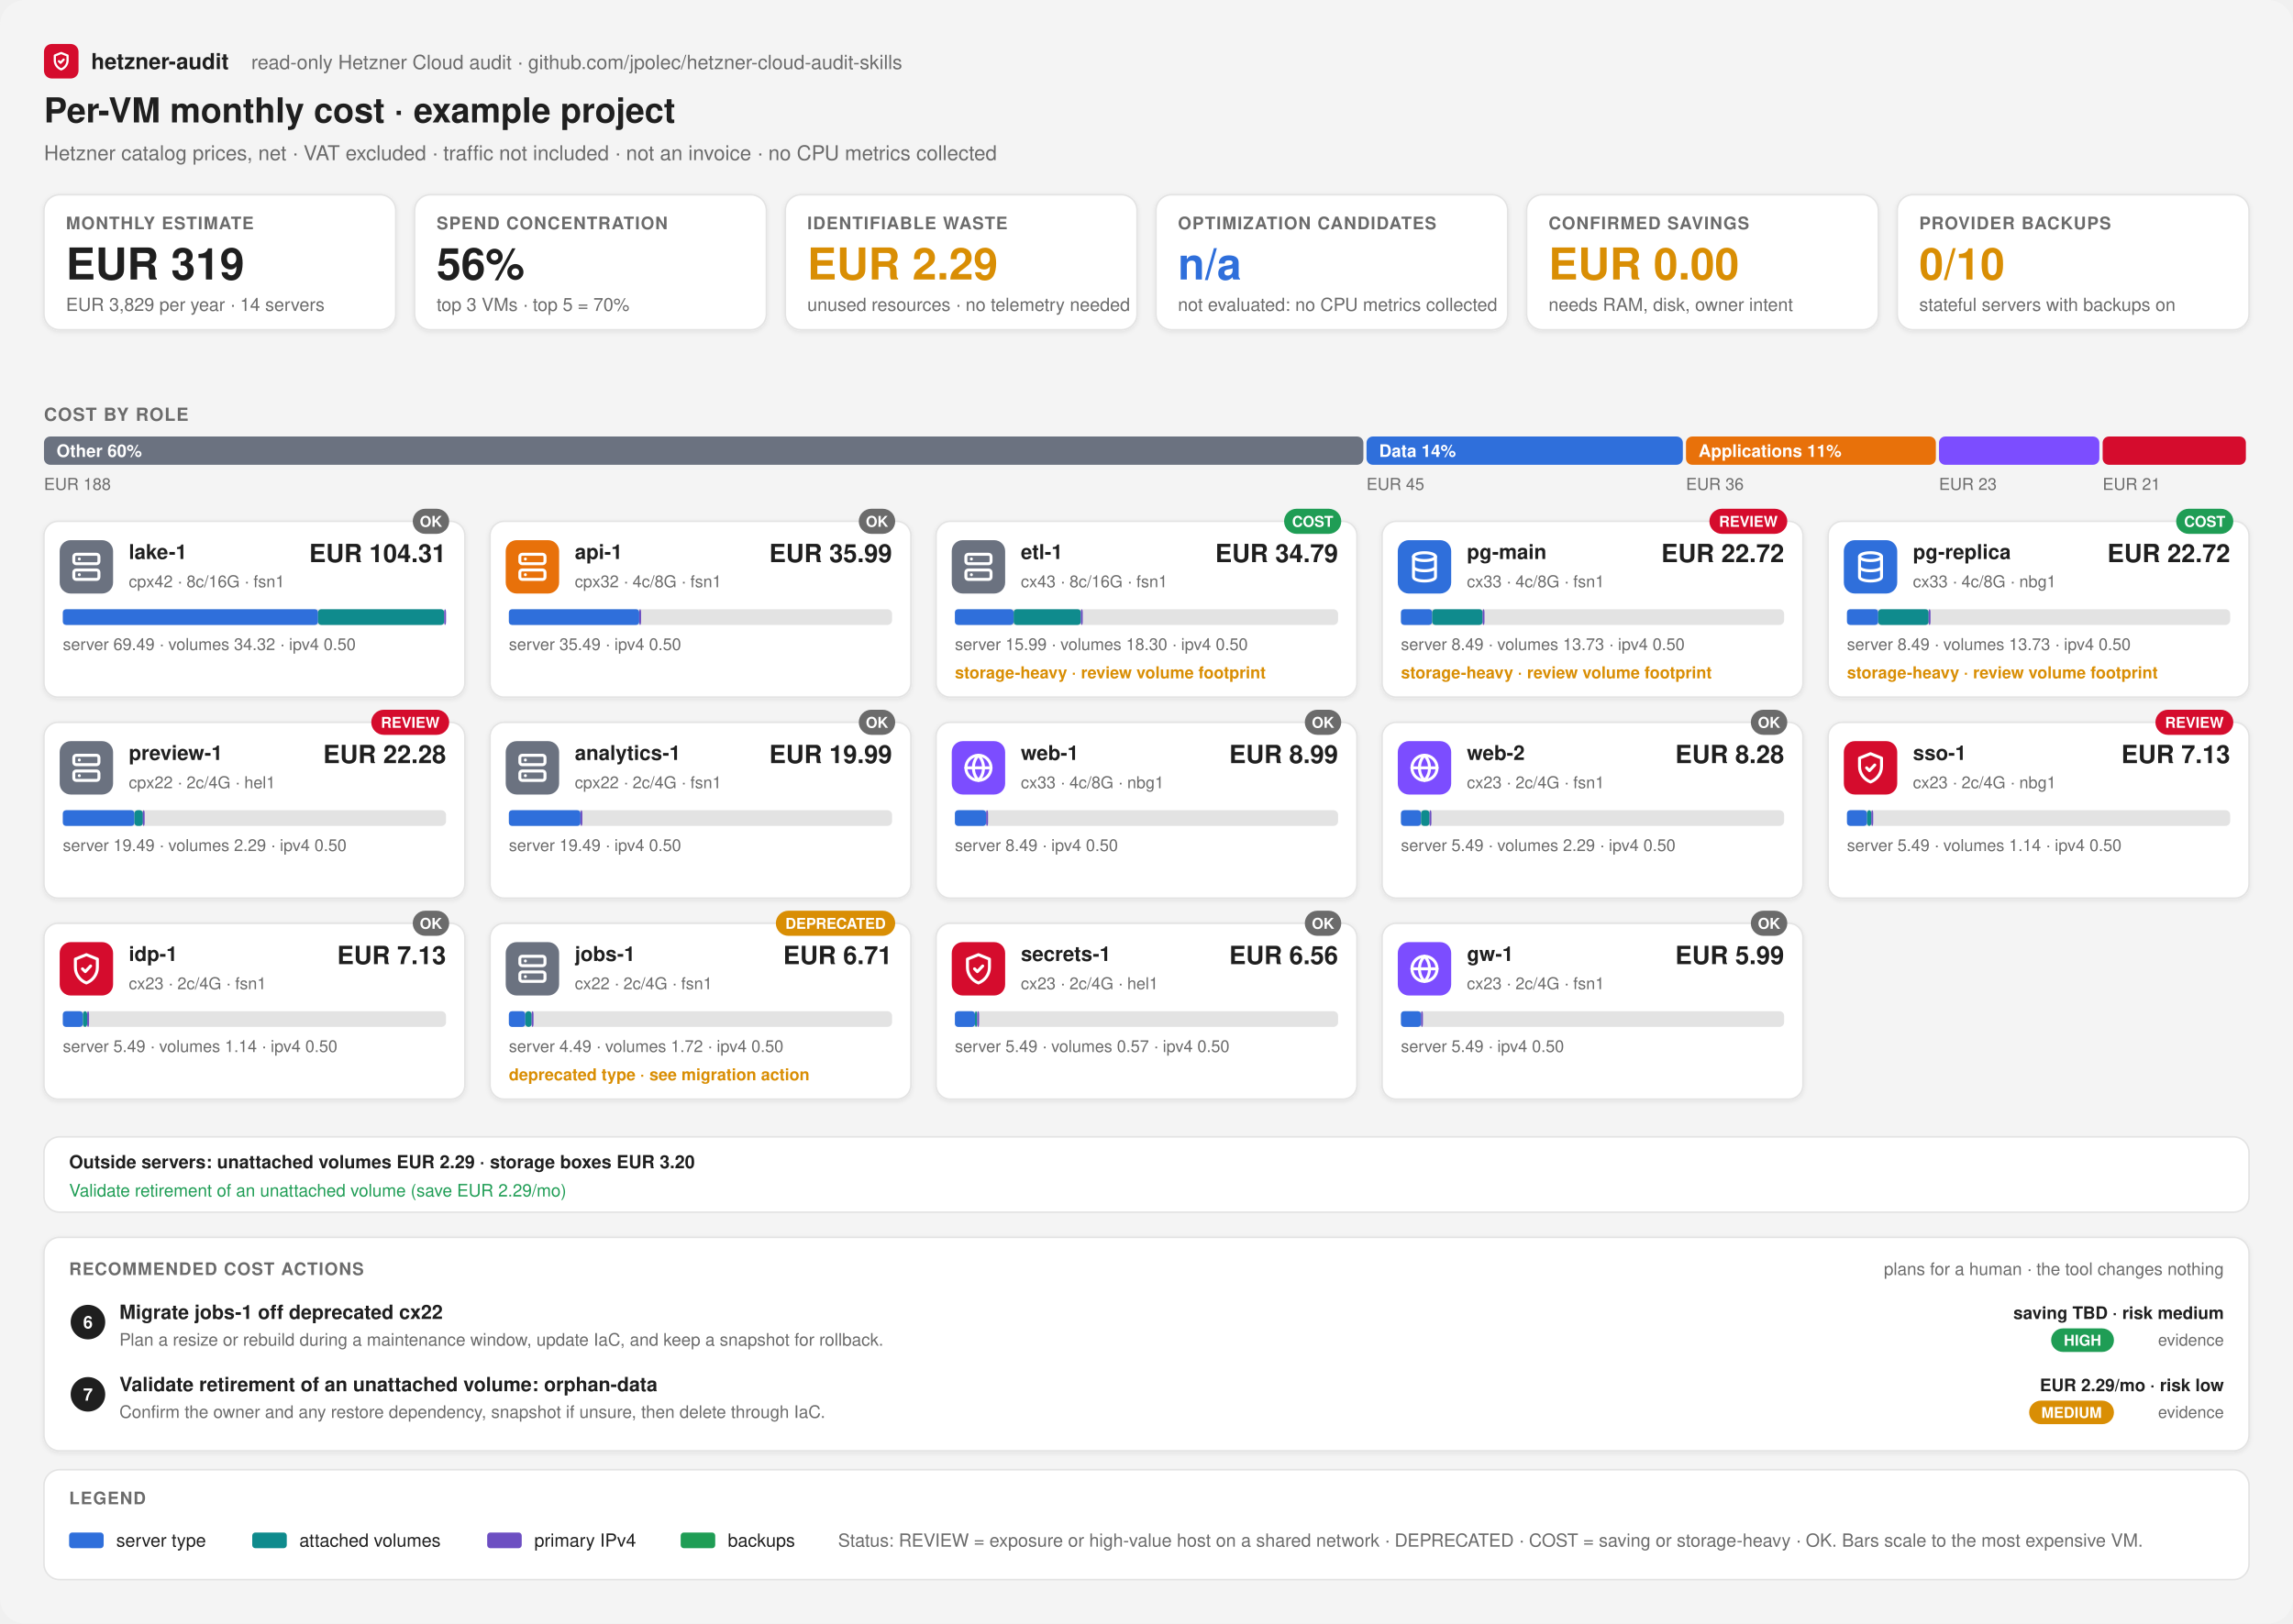
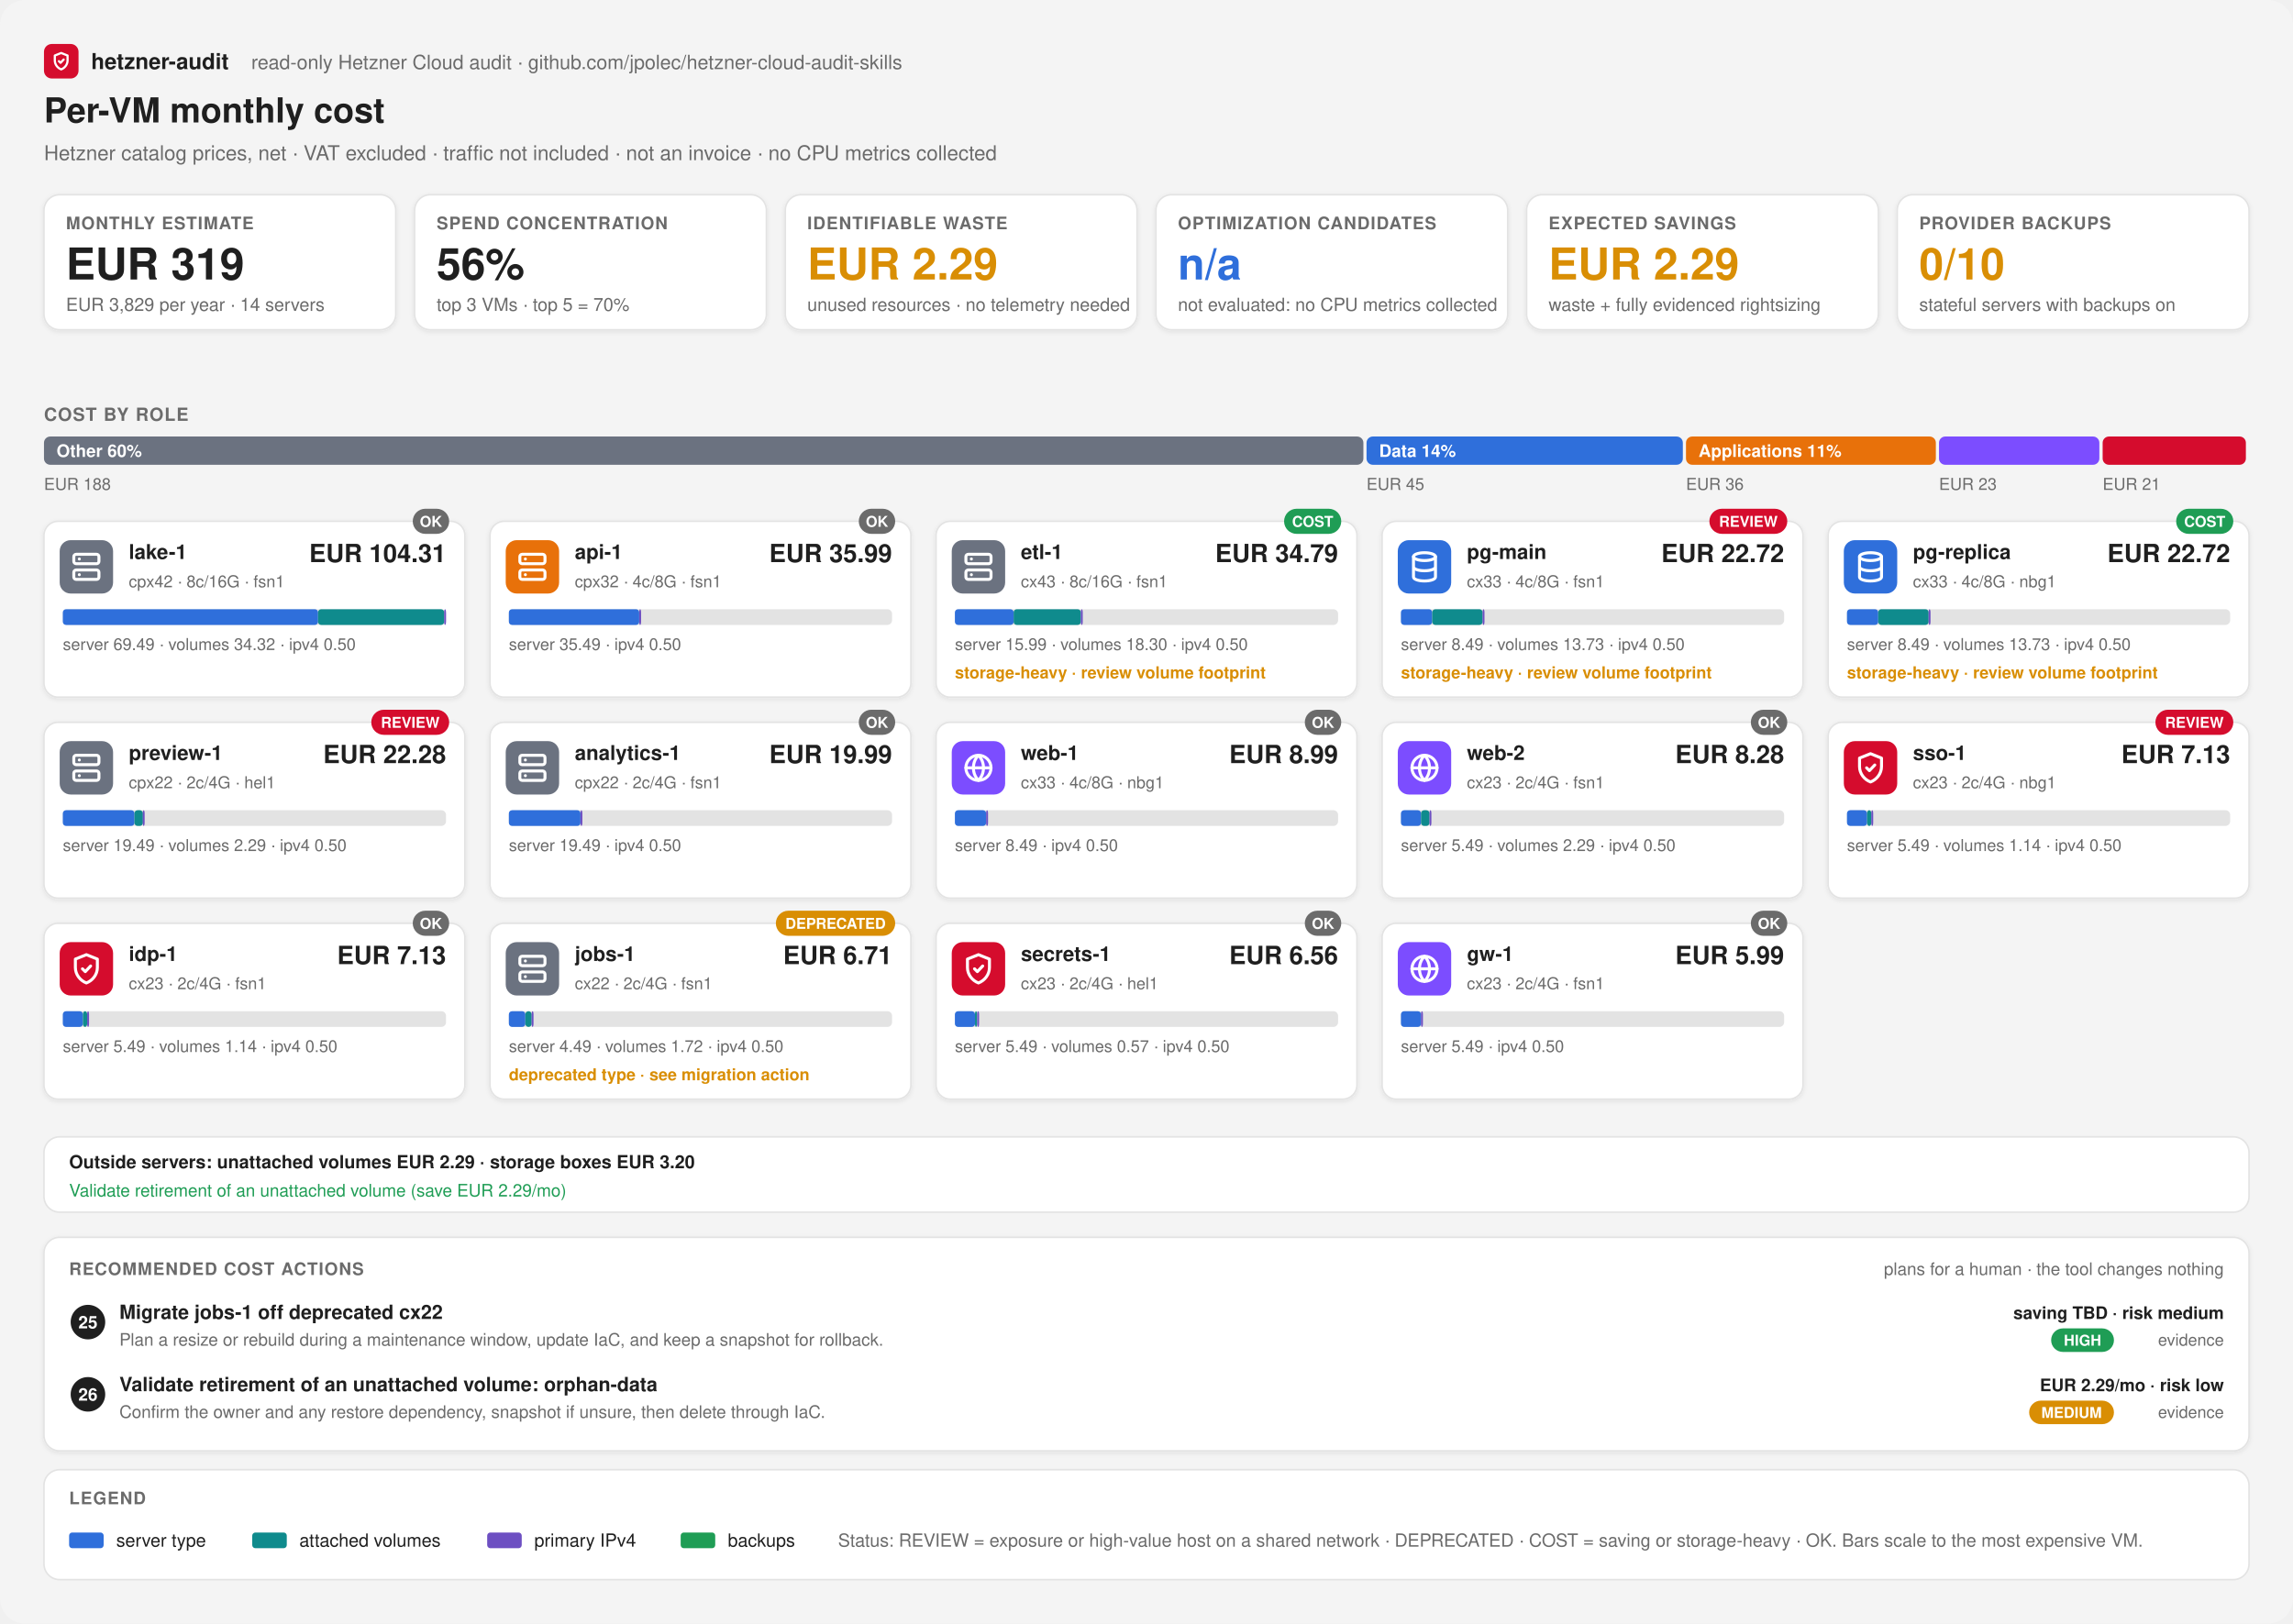
<svg xmlns="http://www.w3.org/2000/svg" width="1460" height="1034" viewBox="0 0 1460 1034" font-family="ui-sans-serif, -apple-system, Segoe UI, Helvetica, Arial, sans-serif">
  <rect width="100%" height="100%" rx="16" fill="#f4f4f4" />
  <defs>
    <marker id="arrow" viewBox="0 0 10 10" refX="9" refY="5" markerWidth="7" markerHeight="7" orient="auto-start-reverse">
      <path d="M 0 0 L 10 5 L 0 10 z" fill="context-stroke" />
    </marker>
    <filter id="shadow" x="-5%" y="-10%" width="110%" height="130%">
      <feDropShadow dx="0" dy="1" stdDeviation="1.5" flood-color="#000" flood-opacity="0.08" />
    </filter>
  </defs>
  <rect x="28" y="28" width="22" height="22" rx="5" fill="#d50c2d" />
  <g transform="translate(32 32) scale(0.58)" fill="none" stroke="#fff" stroke-width="2.4" stroke-linecap="round" stroke-linejoin="round">
    <path d="M12 3l7 2.8v5.4c0 4.4-3 8.3-7 9.8-4-1.5-7-5.4-7-9.8V5.8z" />
    <path d="M9.5 12l1.8 1.8 3.4-3.6" />
  </g>
  <text x="58" y="44" font-size="14" font-weight="800" fill="#1f1f1f">hetzner-audit</text>
  <text x="160" y="44" font-size="12.5" fill="#6b6b6b">read-only Hetzner Cloud audit · github.com/jpolec/hetzner-cloud-audit-skills</text>
-   <text x="28" y="78" font-size="22" font-weight="700" fill="#1f1f1f">Per-VM monthly cost · example project</text>
+   <text x="28" y="78" font-size="22" font-weight="700" fill="#1f1f1f">Per-VM monthly cost</text>
  <text x="28" y="102" font-size="13" fill="#6b6b6b">Hetzner catalog prices, net · VAT excluded · traffic not included · not an invoice · no CPU metrics collected</text>
  <rect x="28.0" y="124" width="224.0" height="86" rx="10" fill="#ffffff" stroke="#e3e3e3" filter="url(#shadow)" />
  <text x="42.0" y="146" font-size="11" font-weight="700" letter-spacing="0.6" fill="#6b6b6b">MONTHLY ESTIMATE</text>
  <text x="42.0" y="178" font-size="28" font-weight="800" fill="#1f1f1f">EUR 319</text>
  <text x="42.0" y="198" font-size="11.5" fill="#6b6b6b">EUR 3,829 per year · 14 servers</text>
  <rect x="264.0" y="124" width="224.0" height="86" rx="10" fill="#ffffff" stroke="#e3e3e3" filter="url(#shadow)" />
  <text x="278.0" y="146" font-size="11" font-weight="700" letter-spacing="0.6" fill="#6b6b6b">SPEND CONCENTRATION</text>
  <text x="278.0" y="178" font-size="28" font-weight="800" fill="#1f1f1f">56%</text>
  <text x="278.0" y="198" font-size="11.5" fill="#6b6b6b">top 3 VMs · top 5 = 70%</text>
  <rect x="500.0" y="124" width="224.0" height="86" rx="10" fill="#ffffff" stroke="#e3e3e3" filter="url(#shadow)" />
  <text x="514.0" y="146" font-size="11" font-weight="700" letter-spacing="0.6" fill="#6b6b6b">IDENTIFIABLE WASTE</text>
  <text x="514.0" y="178" font-size="28" font-weight="800" fill="#d98e04">EUR 2.29</text>
  <text x="514.0" y="198" font-size="11.5" fill="#6b6b6b">unused resources · no telemetry needed</text>
  <rect x="736.0" y="124" width="224.0" height="86" rx="10" fill="#ffffff" stroke="#e3e3e3" filter="url(#shadow)" />
  <text x="750.0" y="146" font-size="11" font-weight="700" letter-spacing="0.6" fill="#6b6b6b">OPTIMIZATION CANDIDATES</text>
  <text x="750.0" y="178" font-size="28" font-weight="800" fill="#2f6fdb">n/a</text>
  <text x="750.0" y="198" font-size="11.5" fill="#6b6b6b">not evaluated: no CPU metrics collected</text>
  <rect x="972.0" y="124" width="224.0" height="86" rx="10" fill="#ffffff" stroke="#e3e3e3" filter="url(#shadow)" />
-   <text x="986.0" y="146" font-size="11" font-weight="700" letter-spacing="0.6" fill="#6b6b6b">CONFIRMED SAVINGS</text>
-   <text x="986.0" y="178" font-size="28" font-weight="800" fill="#d98e04">EUR 0.00</text>
-   <text x="986.0" y="198" font-size="11.5" fill="#6b6b6b">needs RAM, disk, owner intent</text>
+   <text x="986.0" y="146" font-size="11" font-weight="700" letter-spacing="0.6" fill="#6b6b6b">EXPECTED SAVINGS</text>
+   <text x="986.0" y="178" font-size="28" font-weight="800" fill="#d98e04">EUR 2.29</text>
+   <text x="986.0" y="198" font-size="11.5" fill="#6b6b6b">waste + fully evidenced rightsizing</text>
  <rect x="1208.0" y="124" width="224.0" height="86" rx="10" fill="#ffffff" stroke="#e3e3e3" filter="url(#shadow)" />
  <text x="1222.0" y="146" font-size="11" font-weight="700" letter-spacing="0.6" fill="#6b6b6b">PROVIDER BACKUPS</text>
  <text x="1222.0" y="178" font-size="28" font-weight="800" fill="#d98e04">0/10</text>
  <text x="1222.0" y="198" font-size="11.5" fill="#6b6b6b">stateful servers with backups on</text>
  <text x="28" y="268" font-size="11.5" font-weight="700" letter-spacing="0.6" fill="#6b6b6b">COST BY ROLE</text>
  <rect x="28.0" y="278" width="840.1" height="18" rx="4" fill="#6b7280" />
  <text x="36.0" y="291" font-size="11" font-weight="700" fill="#fff">Other 60%</text>
  <text x="28.0" y="312" font-size="10.5" fill="#6b6b6b">EUR 188</text>
  <rect x="870.1" y="278" width="201.4" height="18" rx="4" fill="#2f6fdb" />
  <text x="878.1" y="291" font-size="11" font-weight="700" fill="#fff">Data 14%</text>
  <text x="870.1" y="312" font-size="10.5" fill="#6b6b6b">EUR 45</text>
  <rect x="1073.5" y="278" width="159.1" height="18" rx="4" fill="#e8710a" />
  <text x="1081.5" y="291" font-size="11" font-weight="700" fill="#fff">Applications 11%</text>
  <text x="1073.5" y="312" font-size="10.5" fill="#6b6b6b">EUR 36</text>
  <rect x="1234.6" y="278" width="102.1" height="18" rx="4" fill="#7c4dff" />
  <text x="1234.6" y="312" font-size="10.5" fill="#6b6b6b">EUR 23</text>
  <rect x="1338.8" y="278" width="91.2" height="18" rx="4" fill="#d50c2d" />
  <text x="1338.8" y="312" font-size="10.5" fill="#6b6b6b">EUR 21</text>
  <rect x="28" y="332" width="268" height="112" rx="9" fill="#ffffff" stroke="#e3e3e3" filter="url(#shadow)" />
  <rect x="38" y="344" width="34" height="34" rx="7" fill="#6b7280" />
  <g transform="translate(43 349) scale(1.000)" fill="none" stroke="#fff" stroke-width="1.9" stroke-linecap="round" stroke-linejoin="round">
    <rect x="4" y="4" width="16" height="6" rx="1.5" />
    <rect x="4" y="14" width="16" height="6" rx="1.5" />
    <path d="M7.5 7h.01M7.5 17h.01" />
  </g>
  <text x="82" y="356" font-size="13" font-weight="700" fill="#1f1f1f">lake-1</text>
  <text x="284" y="358" text-anchor="end" font-size="16" font-weight="800" fill="#1f1f1f">EUR 104.31</text>
  <text x="82" y="374" font-size="10.5" fill="#6b6b6b">cpx42 · 8c/16G · fsn1</text>
  <rect x="40.0" y="388" width="244" height="10" rx="3" fill="#e3e3e3" />
  <rect x="40.0" y="388" width="162.5" height="10" rx="2" fill="#2f6fdb" />
  <rect x="202.5" y="388" width="80.3" height="10" rx="2" fill="#0f8b8d" />
  <rect x="282.8" y="388" width="1.2" height="10" rx="2" fill="#6d4fc2" />
  <text x="40" y="414" font-size="10.5" fill="#6b6b6b">server 69.49 · volumes 34.32 · ipv4 0.50</text>
  <rect x="262.8" y="324" width="23.2" height="16" rx="8" fill="#6b6b6b" />
  <text x="274.4" y="335.5" text-anchor="middle" font-size="9.5" font-weight="800" fill="#fff">OK</text>
  <rect x="312" y="332" width="268" height="112" rx="9" fill="#ffffff" stroke="#e3e3e3" filter="url(#shadow)" />
  <rect x="322" y="344" width="34" height="34" rx="7" fill="#e8710a" />
  <g transform="translate(327 349) scale(1.000)" fill="none" stroke="#fff" stroke-width="1.9" stroke-linecap="round" stroke-linejoin="round">
    <rect x="4" y="4" width="16" height="6" rx="1.5" />
    <rect x="4" y="14" width="16" height="6" rx="1.5" />
    <path d="M7.5 7h.01M7.5 17h.01" />
  </g>
  <text x="366" y="356" font-size="13" font-weight="700" fill="#1f1f1f">api-1</text>
  <text x="568" y="358" text-anchor="end" font-size="16" font-weight="800" fill="#1f1f1f">EUR 35.99</text>
  <text x="366" y="374" font-size="10.5" fill="#6b6b6b">cpx32 · 4c/8G · fsn1</text>
  <rect x="324.0" y="388" width="244" height="10" rx="3" fill="#e3e3e3" />
  <rect x="324.0" y="388" width="83.0" height="10" rx="2" fill="#2f6fdb" />
  <rect x="407.0" y="388" width="1.2" height="10" rx="2" fill="#6d4fc2" />
  <text x="324" y="414" font-size="10.5" fill="#6b6b6b">server 35.49 · ipv4 0.50</text>
  <rect x="546.8" y="324" width="23.2" height="16" rx="8" fill="#6b6b6b" />
  <text x="558.4" y="335.5" text-anchor="middle" font-size="9.5" font-weight="800" fill="#fff">OK</text>
  <rect x="596" y="332" width="268" height="112" rx="9" fill="#ffffff" stroke="#e3e3e3" filter="url(#shadow)" />
  <rect x="606" y="344" width="34" height="34" rx="7" fill="#6b7280" />
  <g transform="translate(611 349) scale(1.000)" fill="none" stroke="#fff" stroke-width="1.9" stroke-linecap="round" stroke-linejoin="round">
    <rect x="4" y="4" width="16" height="6" rx="1.5" />
    <rect x="4" y="14" width="16" height="6" rx="1.5" />
    <path d="M7.5 7h.01M7.5 17h.01" />
  </g>
  <text x="650" y="356" font-size="13" font-weight="700" fill="#1f1f1f">etl-1</text>
  <text x="852" y="358" text-anchor="end" font-size="16" font-weight="800" fill="#1f1f1f">EUR 34.79</text>
  <text x="650" y="374" font-size="10.5" fill="#6b6b6b">cx43 · 8c/16G · fsn1</text>
  <rect x="608.0" y="388" width="244" height="10" rx="3" fill="#e3e3e3" />
  <rect x="608.0" y="388" width="37.4" height="10" rx="2" fill="#2f6fdb" />
  <rect x="645.4" y="388" width="42.8" height="10" rx="2" fill="#0f8b8d" />
  <rect x="688.2" y="388" width="1.2" height="10" rx="2" fill="#6d4fc2" />
  <text x="608" y="414" font-size="10.5" fill="#6b6b6b">server 15.99 · volumes 18.30 · ipv4 0.50</text>
  <rect x="817.6" y="324" width="36.4" height="16" rx="8" fill="#1f9d55" />
  <text x="835.8" y="335.5" text-anchor="middle" font-size="9.5" font-weight="800" fill="#fff">COST</text>
  <text x="608" y="432" font-size="10.5" font-weight="700" fill="#d98e04">storage-heavy · review volume footprint</text>
  <rect x="880" y="332" width="268" height="112" rx="9" fill="#ffffff" stroke="#e3e3e3" filter="url(#shadow)" />
  <rect x="890" y="344" width="34" height="34" rx="7" fill="#2f6fdb" />
  <g transform="translate(895 349) scale(1.000)" fill="none" stroke="#fff" stroke-width="1.9" stroke-linecap="round" stroke-linejoin="round">
    <ellipse cx="12" cy="5.5" rx="7" ry="2.5" />
    <path d="M5 5.5v13c0 1.4 3.1 2.5 7 2.5s7-1.1 7-2.5v-13M5 12c0 1.4 3.1 2.5 7 2.5s7-1.1 7-2.5" />
  </g>
  <text x="934" y="356" font-size="13" font-weight="700" fill="#1f1f1f">pg-main</text>
  <text x="1136" y="358" text-anchor="end" font-size="16" font-weight="800" fill="#1f1f1f">EUR 22.72</text>
  <text x="934" y="374" font-size="10.5" fill="#6b6b6b">cx33 · 4c/8G · fsn1</text>
  <rect x="892.0" y="388" width="244" height="10" rx="3" fill="#e3e3e3" />
  <rect x="892.0" y="388" width="19.9" height="10" rx="2" fill="#2f6fdb" />
  <rect x="911.9" y="388" width="32.1" height="10" rx="2" fill="#0f8b8d" />
  <rect x="944.0" y="388" width="1.2" height="10" rx="2" fill="#6d4fc2" />
  <text x="892" y="414" font-size="10.5" fill="#6b6b6b">server 8.49 · volumes 13.73 · ipv4 0.50</text>
  <rect x="1088.4" y="324" width="49.6" height="16" rx="8" fill="#d50c2d" />
  <text x="1113.2" y="335.5" text-anchor="middle" font-size="9.5" font-weight="800" fill="#fff">REVIEW</text>
  <text x="892" y="432" font-size="10.5" font-weight="700" fill="#d98e04">storage-heavy · review volume footprint</text>
  <rect x="1164" y="332" width="268" height="112" rx="9" fill="#ffffff" stroke="#e3e3e3" filter="url(#shadow)" />
  <rect x="1174" y="344" width="34" height="34" rx="7" fill="#2f6fdb" />
  <g transform="translate(1179 349) scale(1.000)" fill="none" stroke="#fff" stroke-width="1.9" stroke-linecap="round" stroke-linejoin="round">
    <ellipse cx="12" cy="5.5" rx="7" ry="2.5" />
    <path d="M5 5.5v13c0 1.4 3.1 2.5 7 2.5s7-1.1 7-2.5v-13M5 12c0 1.4 3.1 2.5 7 2.5s7-1.1 7-2.5" />
  </g>
  <text x="1218" y="356" font-size="13" font-weight="700" fill="#1f1f1f">pg-replica</text>
  <text x="1420" y="358" text-anchor="end" font-size="16" font-weight="800" fill="#1f1f1f">EUR 22.72</text>
  <text x="1218" y="374" font-size="10.5" fill="#6b6b6b">cx33 · 4c/8G · nbg1</text>
  <rect x="1176.0" y="388" width="244" height="10" rx="3" fill="#e3e3e3" />
  <rect x="1176.0" y="388" width="19.9" height="10" rx="2" fill="#2f6fdb" />
  <rect x="1195.9" y="388" width="32.1" height="10" rx="2" fill="#0f8b8d" />
  <rect x="1228.0" y="388" width="1.2" height="10" rx="2" fill="#6d4fc2" />
  <text x="1176" y="414" font-size="10.5" fill="#6b6b6b">server 8.49 · volumes 13.73 · ipv4 0.50</text>
  <rect x="1385.6" y="324" width="36.4" height="16" rx="8" fill="#1f9d55" />
  <text x="1403.8" y="335.5" text-anchor="middle" font-size="9.5" font-weight="800" fill="#fff">COST</text>
  <text x="1176" y="432" font-size="10.5" font-weight="700" fill="#d98e04">storage-heavy · review volume footprint</text>
  <rect x="28" y="460" width="268" height="112" rx="9" fill="#ffffff" stroke="#e3e3e3" filter="url(#shadow)" />
  <rect x="38" y="472" width="34" height="34" rx="7" fill="#6b7280" />
  <g transform="translate(43 477) scale(1.000)" fill="none" stroke="#fff" stroke-width="1.9" stroke-linecap="round" stroke-linejoin="round">
    <rect x="4" y="4" width="16" height="6" rx="1.5" />
    <rect x="4" y="14" width="16" height="6" rx="1.5" />
    <path d="M7.5 7h.01M7.5 17h.01" />
  </g>
  <text x="82" y="484" font-size="13" font-weight="700" fill="#1f1f1f">preview-1</text>
  <text x="284" y="486" text-anchor="end" font-size="16" font-weight="800" fill="#1f1f1f">EUR 22.28</text>
  <text x="82" y="502" font-size="10.5" fill="#6b6b6b">cpx22 · 2c/4G · hel1</text>
  <rect x="40.0" y="516" width="244" height="10" rx="3" fill="#e3e3e3" />
  <rect x="40.0" y="516" width="45.6" height="10" rx="2" fill="#2f6fdb" />
  <rect x="85.6" y="516" width="5.4" height="10" rx="2" fill="#0f8b8d" />
  <rect x="90.9" y="516" width="1.2" height="10" rx="2" fill="#6d4fc2" />
  <text x="40" y="542" font-size="10.5" fill="#6b6b6b">server 19.49 · volumes 2.29 · ipv4 0.50</text>
  <rect x="236.4" y="452" width="49.6" height="16" rx="8" fill="#d50c2d" />
  <text x="261.2" y="463.5" text-anchor="middle" font-size="9.5" font-weight="800" fill="#fff">REVIEW</text>
  <rect x="312" y="460" width="268" height="112" rx="9" fill="#ffffff" stroke="#e3e3e3" filter="url(#shadow)" />
  <rect x="322" y="472" width="34" height="34" rx="7" fill="#6b7280" />
  <g transform="translate(327 477) scale(1.000)" fill="none" stroke="#fff" stroke-width="1.9" stroke-linecap="round" stroke-linejoin="round">
    <rect x="4" y="4" width="16" height="6" rx="1.5" />
    <rect x="4" y="14" width="16" height="6" rx="1.5" />
    <path d="M7.5 7h.01M7.5 17h.01" />
  </g>
  <text x="366" y="484" font-size="13" font-weight="700" fill="#1f1f1f">analytics-1</text>
  <text x="568" y="486" text-anchor="end" font-size="16" font-weight="800" fill="#1f1f1f">EUR 19.99</text>
  <text x="366" y="502" font-size="10.5" fill="#6b6b6b">cpx22 · 2c/4G · fsn1</text>
  <rect x="324.0" y="516" width="244" height="10" rx="3" fill="#e3e3e3" />
  <rect x="324.0" y="516" width="45.6" height="10" rx="2" fill="#2f6fdb" />
  <rect x="369.6" y="516" width="1.2" height="10" rx="2" fill="#6d4fc2" />
  <text x="324" y="542" font-size="10.5" fill="#6b6b6b">server 19.49 · ipv4 0.50</text>
  <rect x="546.8" y="452" width="23.2" height="16" rx="8" fill="#6b6b6b" />
  <text x="558.4" y="463.5" text-anchor="middle" font-size="9.5" font-weight="800" fill="#fff">OK</text>
  <rect x="596" y="460" width="268" height="112" rx="9" fill="#ffffff" stroke="#e3e3e3" filter="url(#shadow)" />
  <rect x="606" y="472" width="34" height="34" rx="7" fill="#7c4dff" />
  <g transform="translate(611 477) scale(1.000)" fill="none" stroke="#fff" stroke-width="1.9" stroke-linecap="round" stroke-linejoin="round">
    <circle cx="12" cy="12" r="8" />
    <path d="M4 12h16M12 4c2.2 2.3 3.2 5 3.2 8s-1 5.7-3.2 8c-2.2-2.3-3.2-5-3.2-8s1-5.7 3.2-8" />
  </g>
  <text x="650" y="484" font-size="13" font-weight="700" fill="#1f1f1f">web-1</text>
  <text x="852" y="486" text-anchor="end" font-size="16" font-weight="800" fill="#1f1f1f">EUR 8.99</text>
  <text x="650" y="502" font-size="10.5" fill="#6b6b6b">cx33 · 4c/8G · nbg1</text>
  <rect x="608.0" y="516" width="244" height="10" rx="3" fill="#e3e3e3" />
  <rect x="608.0" y="516" width="19.9" height="10" rx="2" fill="#2f6fdb" />
  <rect x="627.9" y="516" width="1.2" height="10" rx="2" fill="#6d4fc2" />
  <text x="608" y="542" font-size="10.5" fill="#6b6b6b">server 8.49 · ipv4 0.50</text>
  <rect x="830.8" y="452" width="23.2" height="16" rx="8" fill="#6b6b6b" />
  <text x="842.4" y="463.5" text-anchor="middle" font-size="9.5" font-weight="800" fill="#fff">OK</text>
  <rect x="880" y="460" width="268" height="112" rx="9" fill="#ffffff" stroke="#e3e3e3" filter="url(#shadow)" />
  <rect x="890" y="472" width="34" height="34" rx="7" fill="#7c4dff" />
  <g transform="translate(895 477) scale(1.000)" fill="none" stroke="#fff" stroke-width="1.9" stroke-linecap="round" stroke-linejoin="round">
    <circle cx="12" cy="12" r="8" />
    <path d="M4 12h16M12 4c2.2 2.3 3.2 5 3.2 8s-1 5.7-3.2 8c-2.2-2.3-3.2-5-3.2-8s1-5.7 3.2-8" />
  </g>
  <text x="934" y="484" font-size="13" font-weight="700" fill="#1f1f1f">web-2</text>
  <text x="1136" y="486" text-anchor="end" font-size="16" font-weight="800" fill="#1f1f1f">EUR 8.28</text>
  <text x="934" y="502" font-size="10.5" fill="#6b6b6b">cx23 · 2c/4G · fsn1</text>
  <rect x="892.0" y="516" width="244" height="10" rx="3" fill="#e3e3e3" />
  <rect x="892.0" y="516" width="12.8" height="10" rx="2" fill="#2f6fdb" />
  <rect x="904.8" y="516" width="5.4" height="10" rx="2" fill="#0f8b8d" />
  <rect x="910.2" y="516" width="1.2" height="10" rx="2" fill="#6d4fc2" />
  <text x="892" y="542" font-size="10.5" fill="#6b6b6b">server 5.49 · volumes 2.29 · ipv4 0.50</text>
  <rect x="1114.8" y="452" width="23.2" height="16" rx="8" fill="#6b6b6b" />
  <text x="1126.4" y="463.5" text-anchor="middle" font-size="9.5" font-weight="800" fill="#fff">OK</text>
  <rect x="1164" y="460" width="268" height="112" rx="9" fill="#ffffff" stroke="#e3e3e3" filter="url(#shadow)" />
  <rect x="1174" y="472" width="34" height="34" rx="7" fill="#d50c2d" />
  <g transform="translate(1179 477) scale(1.000)" fill="none" stroke="#fff" stroke-width="1.9" stroke-linecap="round" stroke-linejoin="round">
    <path d="M12 3l7 2.8v5.4c0 4.4-3 8.3-7 9.8-4-1.5-7-5.4-7-9.8V5.8z" />
    <path d="M9.5 12l1.8 1.8 3.4-3.6" />
  </g>
  <text x="1218" y="484" font-size="13" font-weight="700" fill="#1f1f1f">sso-1</text>
  <text x="1420" y="486" text-anchor="end" font-size="16" font-weight="800" fill="#1f1f1f">EUR 7.13</text>
  <text x="1218" y="502" font-size="10.5" fill="#6b6b6b">cx23 · 2c/4G · nbg1</text>
  <rect x="1176.0" y="516" width="244" height="10" rx="3" fill="#e3e3e3" />
  <rect x="1176.0" y="516" width="12.8" height="10" rx="2" fill="#2f6fdb" />
  <rect x="1188.8" y="516" width="2.7" height="10" rx="2" fill="#0f8b8d" />
  <rect x="1191.5" y="516" width="1.2" height="10" rx="2" fill="#6d4fc2" />
  <text x="1176" y="542" font-size="10.5" fill="#6b6b6b">server 5.49 · volumes 1.14 · ipv4 0.50</text>
  <rect x="1372.4" y="452" width="49.6" height="16" rx="8" fill="#d50c2d" />
  <text x="1397.2" y="463.5" text-anchor="middle" font-size="9.5" font-weight="800" fill="#fff">REVIEW</text>
  <rect x="28" y="588" width="268" height="112" rx="9" fill="#ffffff" stroke="#e3e3e3" filter="url(#shadow)" />
  <rect x="38" y="600" width="34" height="34" rx="7" fill="#d50c2d" />
  <g transform="translate(43 605) scale(1.000)" fill="none" stroke="#fff" stroke-width="1.9" stroke-linecap="round" stroke-linejoin="round">
    <path d="M12 3l7 2.8v5.4c0 4.4-3 8.3-7 9.8-4-1.5-7-5.4-7-9.8V5.8z" />
    <path d="M9.5 12l1.8 1.8 3.4-3.6" />
  </g>
  <text x="82" y="612" font-size="13" font-weight="700" fill="#1f1f1f">idp-1</text>
  <text x="284" y="614" text-anchor="end" font-size="16" font-weight="800" fill="#1f1f1f">EUR 7.13</text>
  <text x="82" y="630" font-size="10.5" fill="#6b6b6b">cx23 · 2c/4G · fsn1</text>
  <rect x="40.0" y="644" width="244" height="10" rx="3" fill="#e3e3e3" />
  <rect x="40.0" y="644" width="12.8" height="10" rx="2" fill="#2f6fdb" />
  <rect x="52.8" y="644" width="2.7" height="10" rx="2" fill="#0f8b8d" />
  <rect x="55.5" y="644" width="1.2" height="10" rx="2" fill="#6d4fc2" />
  <text x="40" y="670" font-size="10.5" fill="#6b6b6b">server 5.49 · volumes 1.14 · ipv4 0.50</text>
  <rect x="262.8" y="580" width="23.2" height="16" rx="8" fill="#6b6b6b" />
  <text x="274.4" y="591.5" text-anchor="middle" font-size="9.5" font-weight="800" fill="#fff">OK</text>
  <rect x="312" y="588" width="268" height="112" rx="9" fill="#ffffff" stroke="#e3e3e3" filter="url(#shadow)" />
  <rect x="322" y="600" width="34" height="34" rx="7" fill="#6b7280" />
  <g transform="translate(327 605) scale(1.000)" fill="none" stroke="#fff" stroke-width="1.9" stroke-linecap="round" stroke-linejoin="round">
    <rect x="4" y="4" width="16" height="6" rx="1.5" />
    <rect x="4" y="14" width="16" height="6" rx="1.5" />
    <path d="M7.5 7h.01M7.5 17h.01" />
  </g>
  <text x="366" y="612" font-size="13" font-weight="700" fill="#1f1f1f">jobs-1</text>
  <text x="568" y="614" text-anchor="end" font-size="16" font-weight="800" fill="#1f1f1f">EUR 6.71</text>
  <text x="366" y="630" font-size="10.5" fill="#6b6b6b">cx22 · 2c/4G · fsn1</text>
  <rect x="324.0" y="644" width="244" height="10" rx="3" fill="#e3e3e3" />
  <rect x="324.0" y="644" width="10.5" height="10" rx="2" fill="#2f6fdb" />
  <rect x="334.5" y="644" width="4.0" height="10" rx="2" fill="#0f8b8d" />
  <rect x="338.5" y="644" width="1.2" height="10" rx="2" fill="#6d4fc2" />
  <text x="324" y="670" font-size="10.5" fill="#6b6b6b">server 4.49 · volumes 1.72 · ipv4 0.50</text>
  <rect x="494.0" y="580" width="76.0" height="16" rx="8" fill="#d98e04" />
  <text x="532.0" y="591.5" text-anchor="middle" font-size="9.5" font-weight="800" fill="#fff">DEPRECATED</text>
  <text x="324" y="688" font-size="10.5" font-weight="700" fill="#d98e04">deprecated type · see migration action</text>
  <rect x="596" y="588" width="268" height="112" rx="9" fill="#ffffff" stroke="#e3e3e3" filter="url(#shadow)" />
  <rect x="606" y="600" width="34" height="34" rx="7" fill="#d50c2d" />
  <g transform="translate(611 605) scale(1.000)" fill="none" stroke="#fff" stroke-width="1.9" stroke-linecap="round" stroke-linejoin="round">
    <path d="M12 3l7 2.8v5.4c0 4.4-3 8.3-7 9.8-4-1.5-7-5.4-7-9.8V5.8z" />
    <path d="M9.5 12l1.8 1.8 3.4-3.6" />
  </g>
  <text x="650" y="612" font-size="13" font-weight="700" fill="#1f1f1f">secrets-1</text>
  <text x="852" y="614" text-anchor="end" font-size="16" font-weight="800" fill="#1f1f1f">EUR 6.56</text>
  <text x="650" y="630" font-size="10.5" fill="#6b6b6b">cx23 · 2c/4G · hel1</text>
  <rect x="608.0" y="644" width="244" height="10" rx="3" fill="#e3e3e3" />
  <rect x="608.0" y="644" width="12.8" height="10" rx="2" fill="#2f6fdb" />
  <rect x="620.8" y="644" width="1.3" height="10" rx="2" fill="#0f8b8d" />
  <rect x="622.2" y="644" width="1.2" height="10" rx="2" fill="#6d4fc2" />
  <text x="608" y="670" font-size="10.5" fill="#6b6b6b">server 5.49 · volumes 0.57 · ipv4 0.50</text>
  <rect x="830.8" y="580" width="23.2" height="16" rx="8" fill="#6b6b6b" />
  <text x="842.4" y="591.5" text-anchor="middle" font-size="9.5" font-weight="800" fill="#fff">OK</text>
  <rect x="880" y="588" width="268" height="112" rx="9" fill="#ffffff" stroke="#e3e3e3" filter="url(#shadow)" />
  <rect x="890" y="600" width="34" height="34" rx="7" fill="#7c4dff" />
  <g transform="translate(895 605) scale(1.000)" fill="none" stroke="#fff" stroke-width="1.9" stroke-linecap="round" stroke-linejoin="round">
    <circle cx="12" cy="12" r="8" />
    <path d="M4 12h16M12 4c2.2 2.3 3.2 5 3.2 8s-1 5.7-3.2 8c-2.2-2.3-3.2-5-3.2-8s1-5.7 3.2-8" />
  </g>
  <text x="934" y="612" font-size="13" font-weight="700" fill="#1f1f1f">gw-1</text>
  <text x="1136" y="614" text-anchor="end" font-size="16" font-weight="800" fill="#1f1f1f">EUR 5.99</text>
  <text x="934" y="630" font-size="10.5" fill="#6b6b6b">cx23 · 2c/4G · fsn1</text>
  <rect x="892.0" y="644" width="244" height="10" rx="3" fill="#e3e3e3" />
  <rect x="892.0" y="644" width="12.8" height="10" rx="2" fill="#2f6fdb" />
  <rect x="904.8" y="644" width="1.2" height="10" rx="2" fill="#6d4fc2" />
  <text x="892" y="670" font-size="10.5" fill="#6b6b6b">server 5.49 · ipv4 0.50</text>
  <rect x="1114.8" y="580" width="23.2" height="16" rx="8" fill="#6b6b6b" />
  <text x="1126.4" y="591.5" text-anchor="middle" font-size="9.5" font-weight="800" fill="#fff">OK</text>
  <rect x="28" y="724" width="1404" height="48" rx="10" fill="#ffffff" stroke="#e3e3e3" />
  <text x="44" y="744" font-size="11.5" font-weight="700" fill="#1f1f1f">Outside servers: unattached volumes EUR 2.29 · storage boxes EUR 3.20</text>
  <text x="44" y="762" font-size="11" fill="#1f9d55">Validate retirement of an unattached volume (save EUR 2.29/mo)</text>
  <rect x="28" y="788" width="1404" height="136" rx="10" fill="#ffffff" stroke="#e3e3e3" filter="url(#shadow)" />
  <text x="44" y="812" font-size="11" font-weight="700" letter-spacing="0.6" fill="#6b6b6b">RECOMMENDED COST ACTIONS</text>
  <text x="1416" y="812" text-anchor="end" font-size="11" fill="#6b6b6b">plans for a human · the tool changes nothing</text>
  <circle cx="56" cy="842" r="11" fill="#1f1f1f" />
-   <text x="56" y="846" text-anchor="middle" font-size="11" font-weight="800" fill="#ffffff">6</text>
+   <text x="56" y="846" text-anchor="middle" font-size="11" font-weight="800" fill="#ffffff">25</text>
  <text x="76" y="840" font-size="12.5" font-weight="700" fill="#1f1f1f">Migrate jobs-1 off deprecated cx22</text>
  <text x="76" y="857" font-size="11" fill="#6b6b6b">Plan a resize or rebuild during a maintenance window, update IaC, and keep a snapshot for rollback.</text>
  <text x="1416" y="840" text-anchor="end" font-size="11" font-weight="700" fill="#1f1f1f">saving TBD  ·  risk medium</text>
  <rect x="1306" y="846" width="40" height="15" rx="7.5" fill="#1f9d55" />
  <text x="1326.0" y="857" text-anchor="middle" font-size="9.5" font-weight="800" fill="#fff">HIGH</text>
  <text x="1416" y="857" text-anchor="end" font-size="10.5" fill="#6b6b6b">evidence</text>
  <circle cx="56" cy="888" r="11" fill="#1f1f1f" />
-   <text x="56" y="892" text-anchor="middle" font-size="11" font-weight="800" fill="#ffffff">7</text>
+   <text x="56" y="892" text-anchor="middle" font-size="11" font-weight="800" fill="#ffffff">26</text>
  <text x="76" y="886" font-size="12.5" font-weight="700" fill="#1f1f1f">Validate retirement of an unattached volume: orphan-data</text>
  <text x="76" y="903" font-size="11" fill="#6b6b6b">Confirm the owner and any restore dependency, snapshot if unsure, then delete through IaC.</text>
  <text x="1416" y="886" text-anchor="end" font-size="11" font-weight="700" fill="#1f1f1f">EUR 2.29/mo  ·  risk low</text>
  <rect x="1292" y="892" width="54" height="15" rx="7.5" fill="#d98e04" />
  <text x="1319.0" y="903" text-anchor="middle" font-size="9.5" font-weight="800" fill="#fff">MEDIUM</text>
  <text x="1416" y="903" text-anchor="end" font-size="10.5" fill="#6b6b6b">evidence</text>
  <rect x="28" y="936" width="1404" height="70" rx="10" fill="#ffffff" stroke="#e3e3e3" />
  <text x="44" y="958" font-size="11" font-weight="700" letter-spacing="0.6" fill="#6b6b6b">LEGEND</text>
  <rect x="44.0" y="976" width="22" height="10" rx="2" fill="#2f6fdb" />
  <text x="74.0" y="985" font-size="11.5" fill="#1f1f1f">server type</text>
  <rect x="160.6" y="976" width="22" height="10" rx="2" fill="#0f8b8d" />
  <text x="190.6" y="985" font-size="11.5" fill="#1f1f1f">attached volumes</text>
  <rect x="310.2" y="976" width="22" height="10" rx="2" fill="#6d4fc2" />
  <text x="340.2" y="985" font-size="11.5" fill="#1f1f1f">primary IPv4</text>
  <rect x="433.4" y="976" width="22" height="10" rx="2" fill="#1f9d55" />
  <text x="463.4" y="985" font-size="11.5" fill="#1f1f1f">backups</text>
  <text x="533.6" y="985" font-size="11.5" fill="#6b6b6b">Status: REVIEW = exposure or high-value host on a shared network · DEPRECATED · COST = saving or storage-heavy · OK. Bars scale to the most expensive VM.</text>
</svg>
